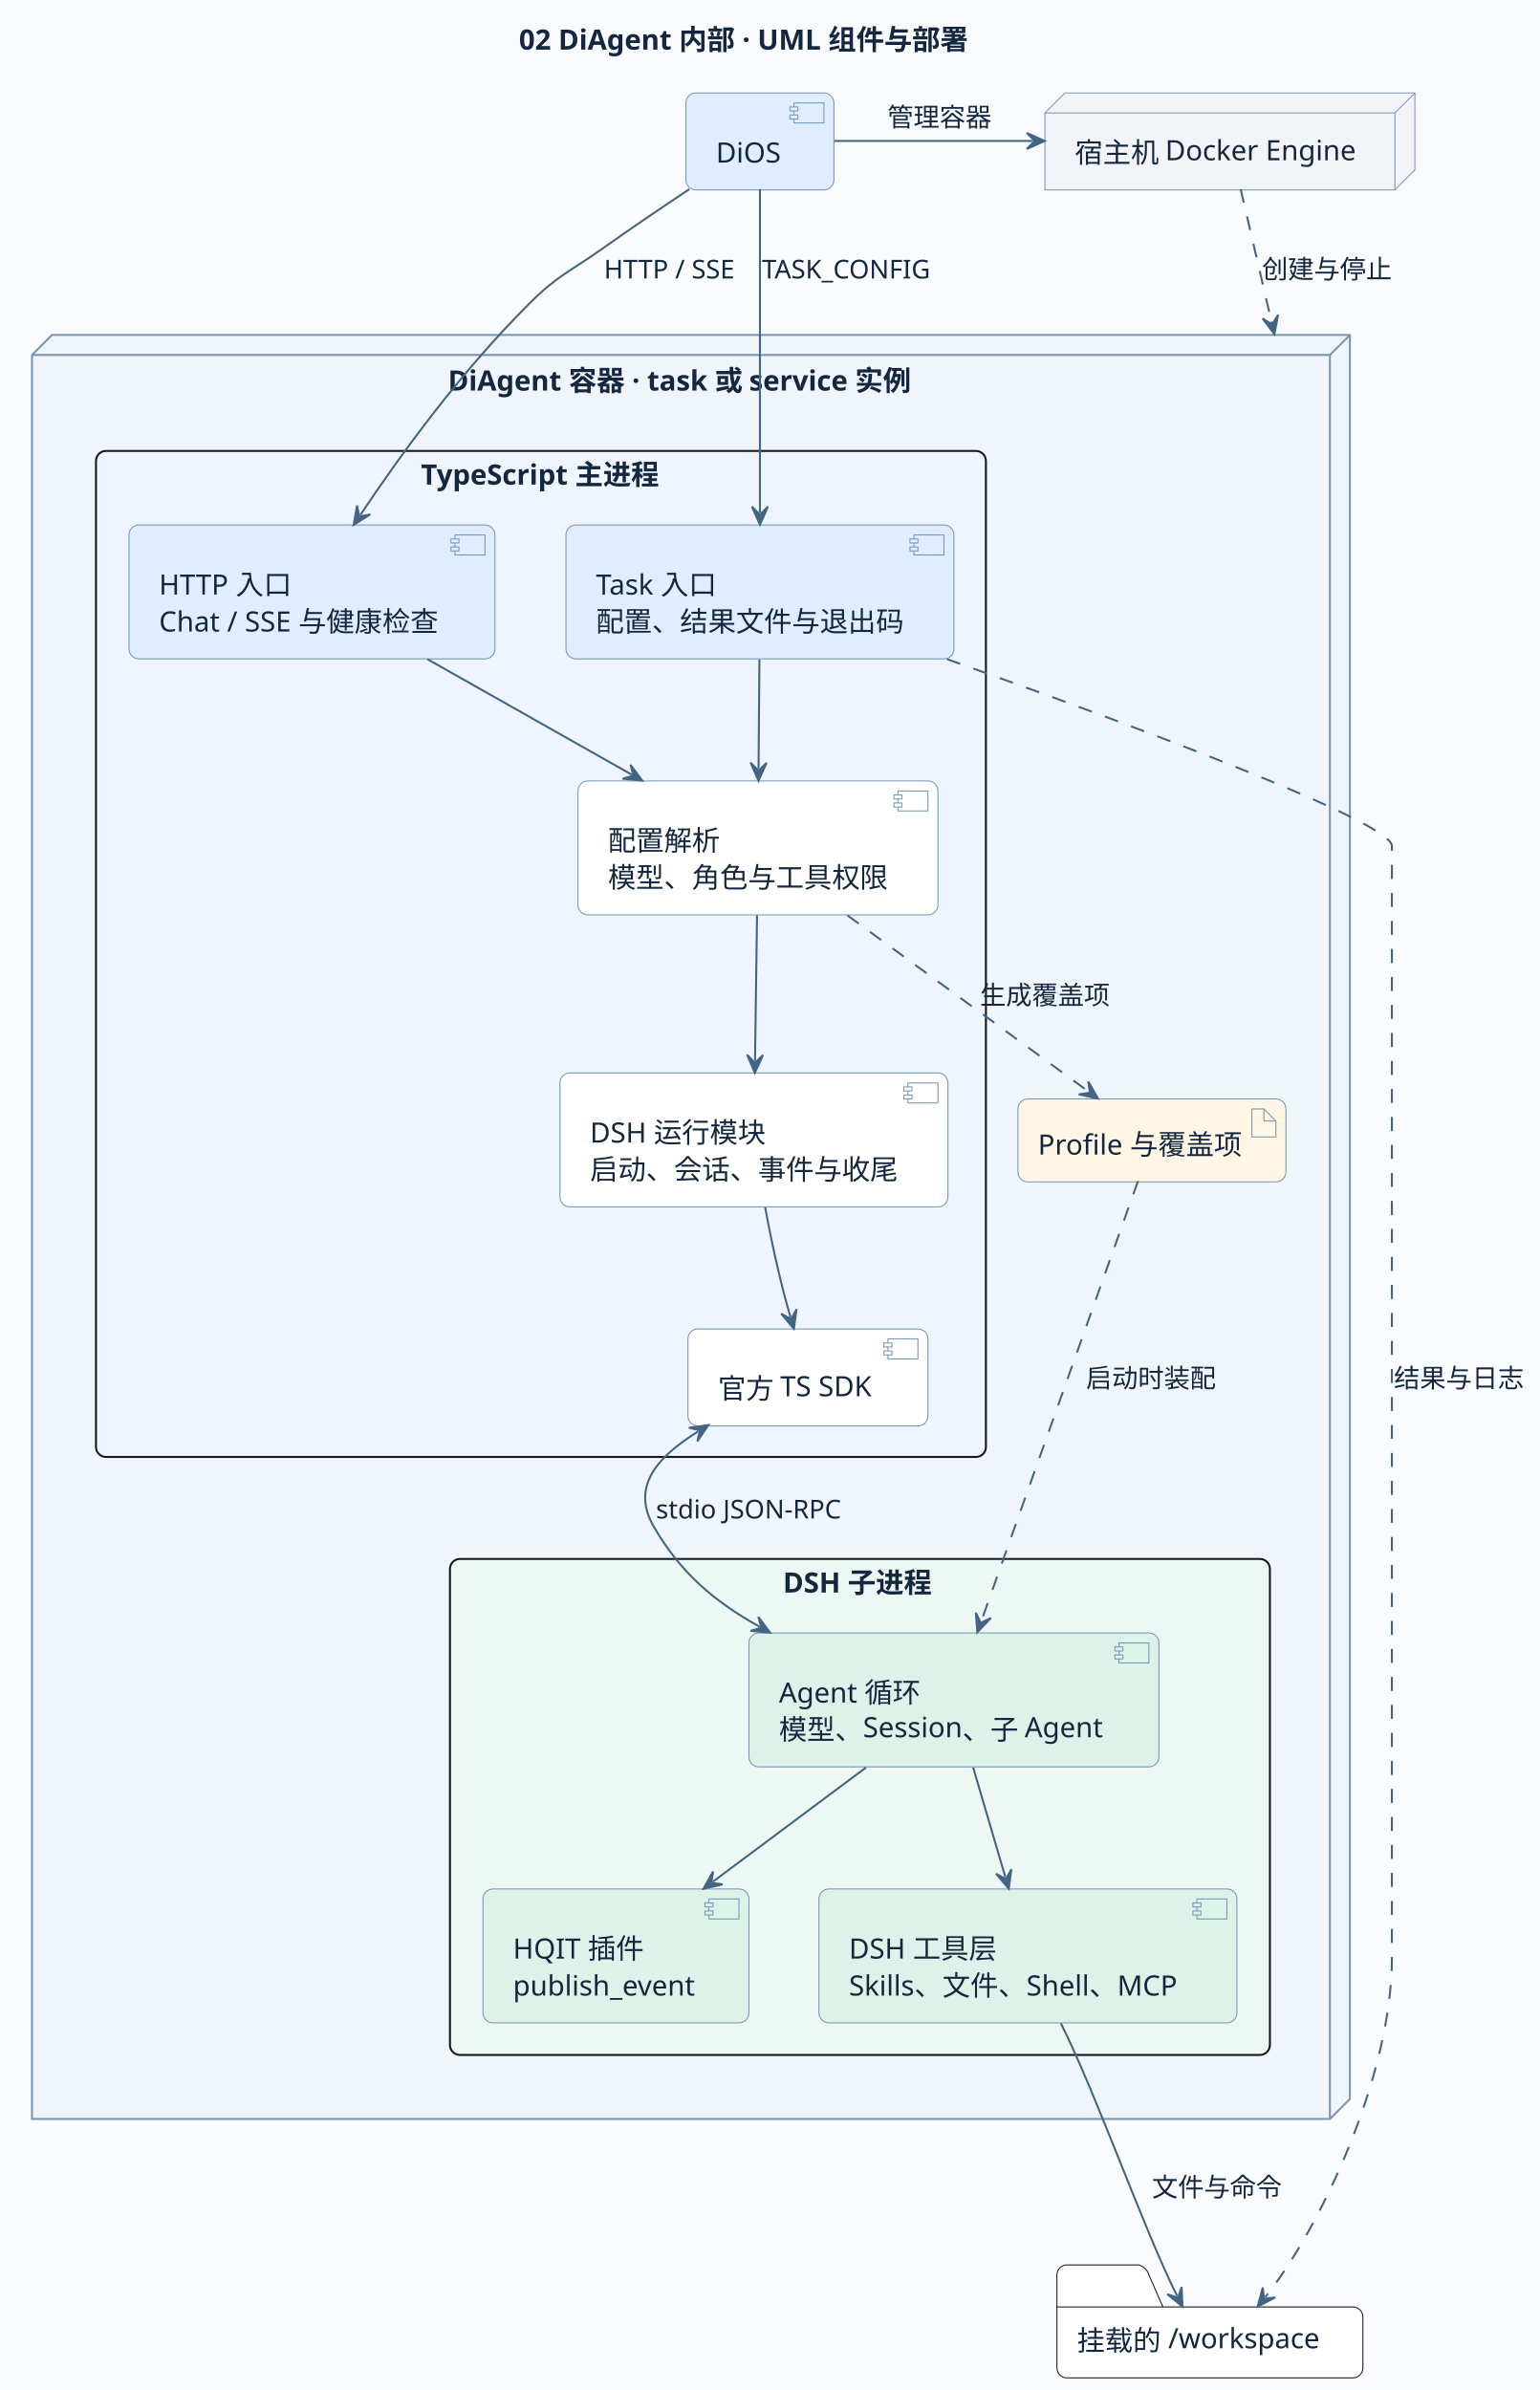
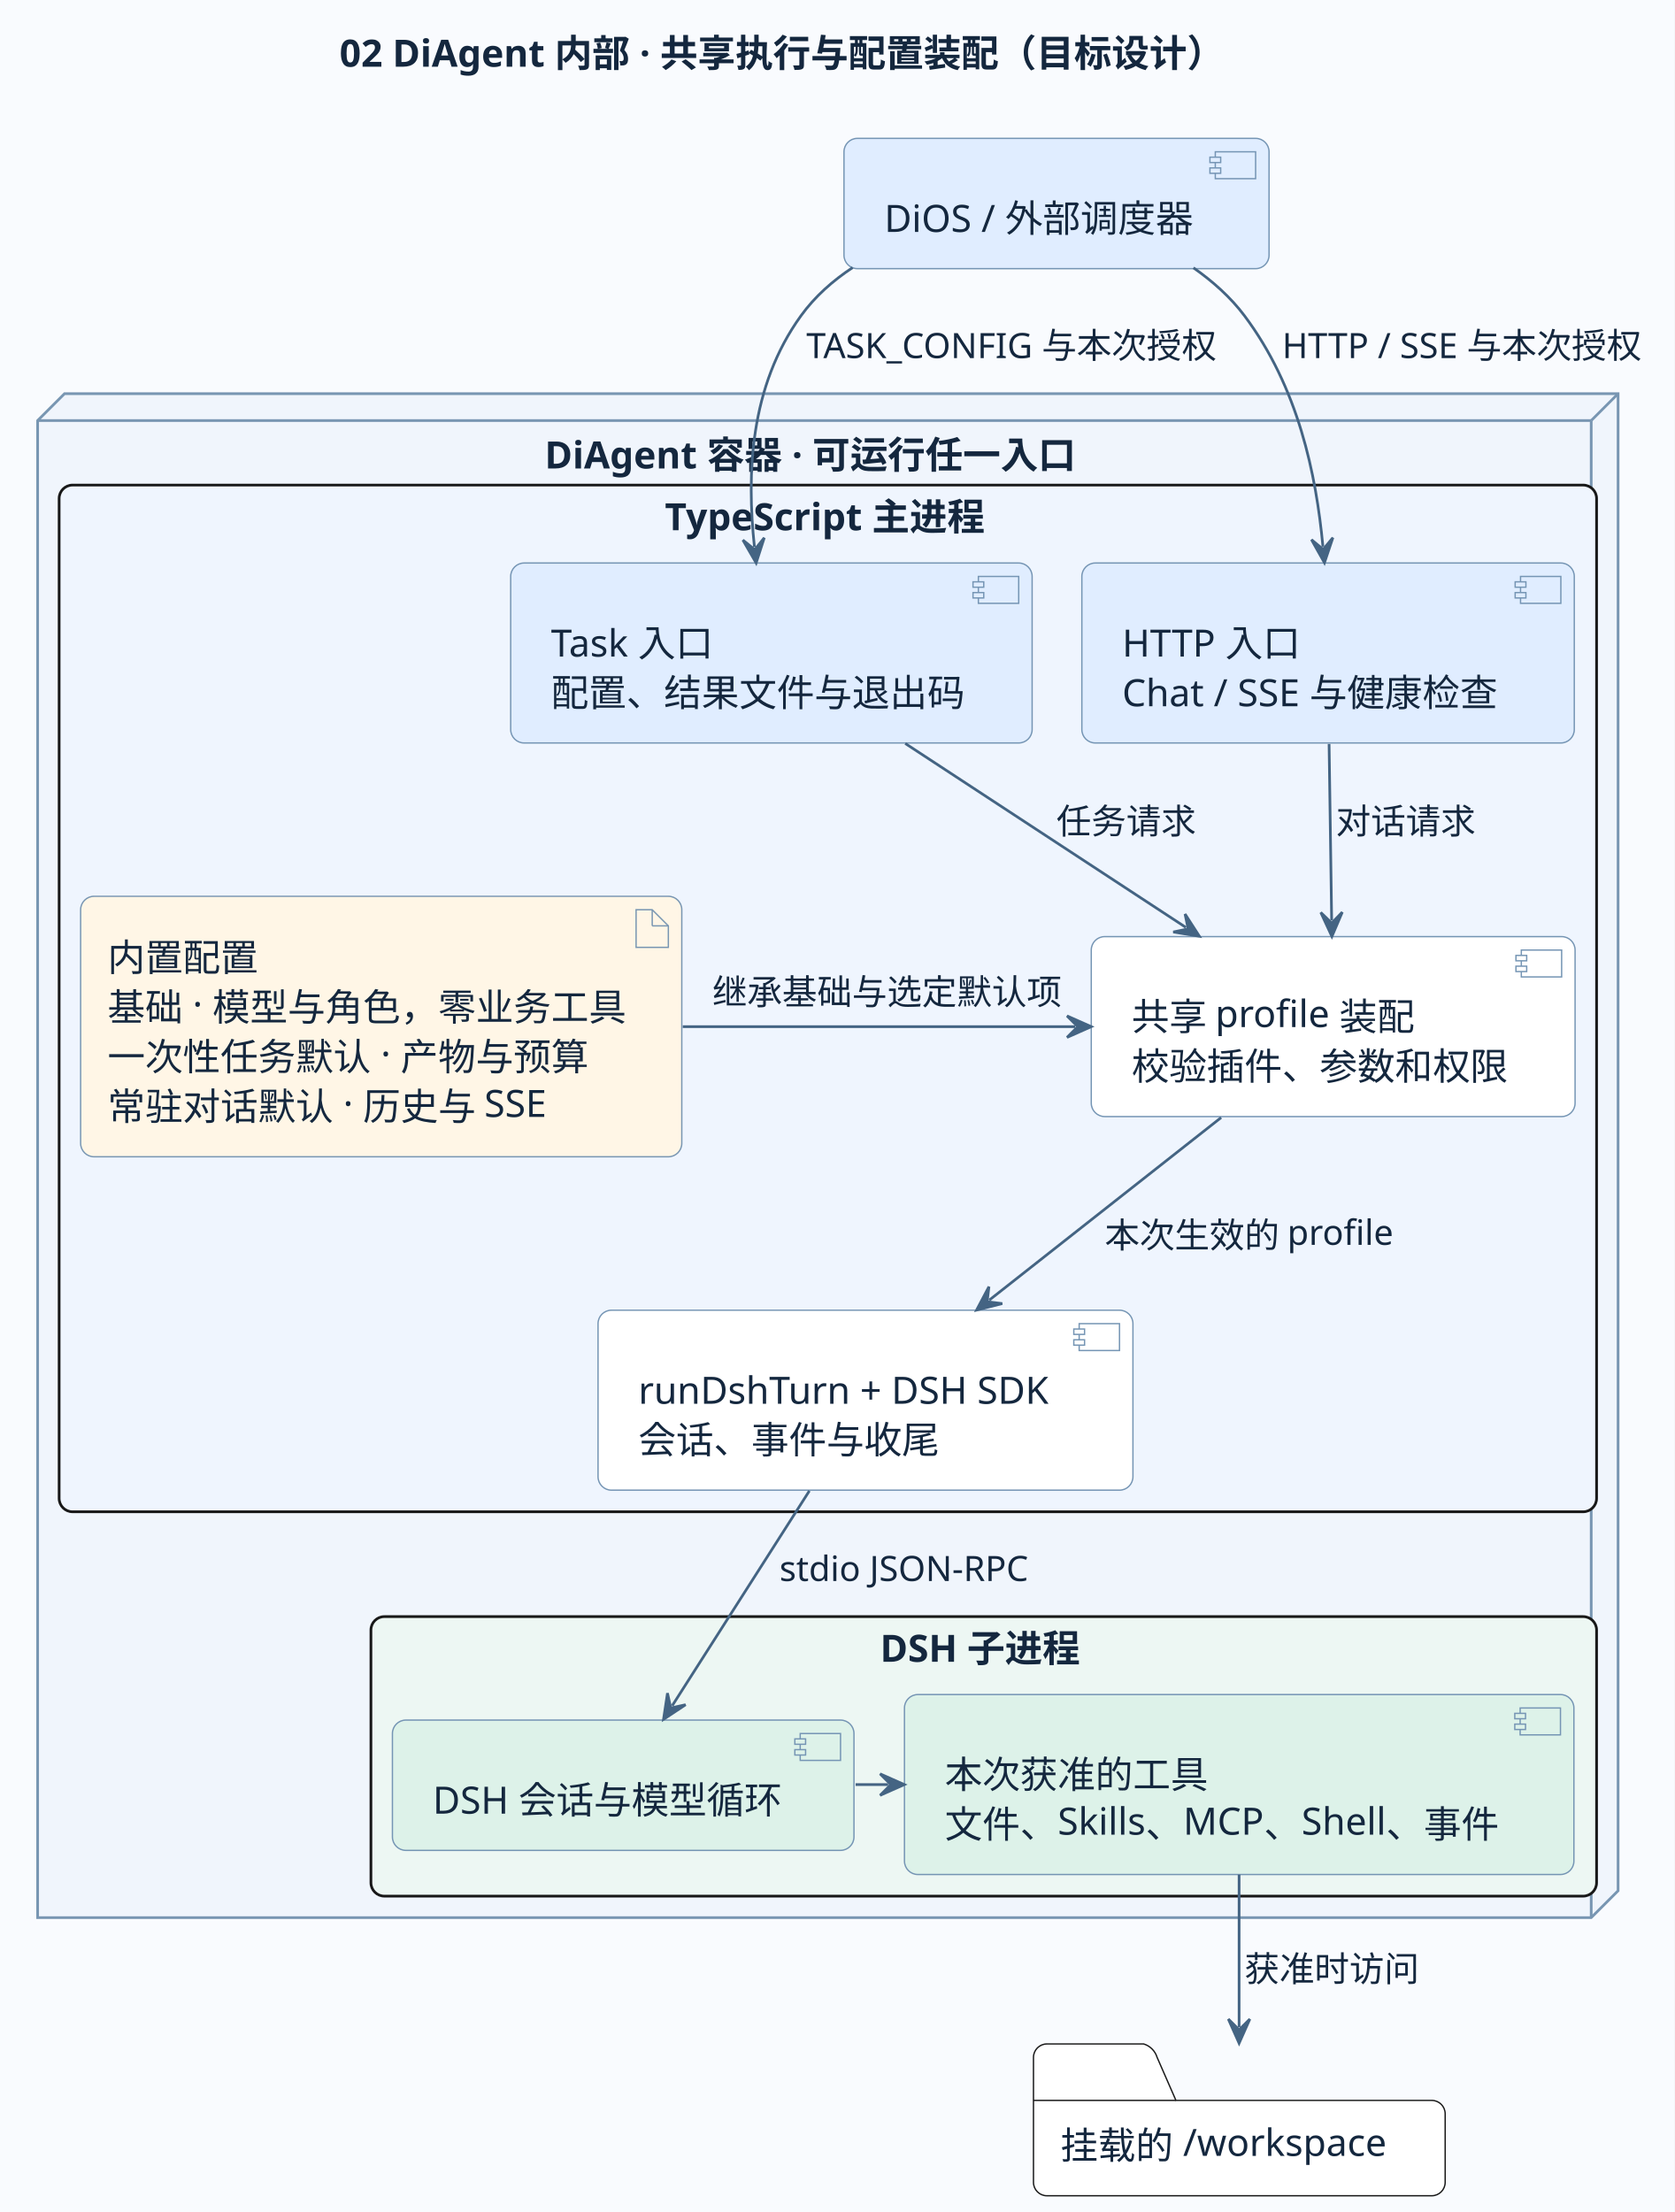
- <svg xmlns="http://www.w3.org/2000/svg" contentStyleType="text/css" height="1195px" preserveAspectRatio="none" style="width:770px;height:1195px;background:#F9FBFE;" version="1.1" viewBox="0 0 770 1195" width="770px" zoomAndPan="magnify">
+ <svg xmlns="http://www.w3.org/2000/svg" contentStyleType="text/css" data-diagram-type="DESCRIPTION" height="823px" preserveAspectRatio="none" style="width:623px;height:823px;background:#F9FBFE;" version="1.1" viewBox="0 0 623 823" width="623px" zoomAndPan="magnify">
  <defs />
  <g>
-     <rect fill="#F9FBFE" height="1195" style="stroke:none;stroke-width:1.0;" width="770" x="0" y="0" />
-     <text fill="#14273E" font-family="Microsoft YaHei" font-size="14" font-weight="bold" lengthAdjust="spacing" textLength="237" x="259.5" y="24.814">02  DiAgent 内部 · UML 组件与部署</text>
-     <g id="cluster_Box">
-       <polygon fill="#F0F5FC" points="16,177.477,26,167.477,675,167.477,675,1049.477,665,1059.477,16,1059.477,16,177.477" style="stroke:#7896B2;stroke-width:1.0;" />
-       <line style="stroke:#7896B2;stroke-width:1.0;" x1="665" x2="675" y1="177.477" y2="167.477" />
-       <line style="stroke:#7896B2;stroke-width:1.0;" x1="16" x2="665" y1="177.477" y2="177.477" />
-       <line style="stroke:#7896B2;stroke-width:1.0;" x1="665" x2="665" y1="177.477" y2="1059.477" />
-       <text fill="#14273E" font-family="Microsoft YaHei" font-size="14" font-weight="bold" lengthAdjust="spacing" textLength="235" x="224" y="195.291">DiAgent 容器 · task 或 service 实例</text>
+     <rect fill="#F9FBFE" height="823" style="stroke:none;stroke-width:1;" width="623" x="0" y="0" />
+     <g class="title" data-source-line="2">
+       <text fill="#14273E" font-family="Microsoft YaHei" font-size="14" font-weight="bold" lengthAdjust="spacing" textLength="340.341" x="126.33" y="24.814">02  DiAgent 内部 · 共享执行与配置装配（目标设计）</text>
    </g>
-     <g id="cluster_TS">
-       <rect fill="#EFF5FE" height="503" rx="5" ry="5" style="stroke:#181818;stroke-width:1.0;" width="445" x="48" y="225.477" />
-       <text fill="#14273E" font-family="Microsoft YaHei" font-size="14" font-weight="bold" lengthAdjust="spacing" textLength="120" x="210.5" y="242.291">TypeScript 主进程</text>
+     <g class="cluster" data-entity="Box" data-source-line="17" data-uid="ent0003" id="cluster_Box">
+       <polygon fill="#F0F5FC" points="14,156.477,24,146.477,602,146.477,602,703.477,592,713.477,14,713.477,14,156.477" style="stroke:#7896B2;stroke-width:1;" />
+       <line style="stroke:#7896B2;stroke-width:1;" x1="592" x2="602" y1="156.477" y2="146.477" />
+       <line style="stroke:#7896B2;stroke-width:1;" x1="14" x2="592" y1="156.477" y2="156.477" />
+       <line style="stroke:#7896B2;stroke-width:1;" x1="592" x2="592" y1="156.477" y2="713.477" />
+       <text fill="#14273E" font-family="Microsoft YaHei" font-size="14" font-weight="bold" lengthAdjust="spacing" textLength="202.733" x="202.633" y="174.291">DiAgent 容器 · 可运行任一入口</text>
    </g>
-     <g id="cluster_Child">
-       <rect fill="#EDF7F3" height="248" rx="5" ry="5" style="stroke:#181818;stroke-width:1.0;" width="410" x="225" y="779.477" />
-       <text fill="#14273E" font-family="Microsoft YaHei" font-size="14" font-weight="bold" lengthAdjust="spacing" textLength="77" x="391.5" y="796.291">DSH 子进程</text>
+     <g class="cluster" data-entity="TS" data-source-line="18" data-uid="ent0004" id="cluster_TS">
+       <rect fill="#EFF5FE" height="382" rx="5" ry="5" style="stroke:#181818;stroke-width:1;" width="572" x="22" y="180.477" />
+       <text fill="#14273E" font-family="Microsoft YaHei" font-size="14" font-weight="bold" lengthAdjust="spacing" textLength="121.29" x="247.355" y="197.291">TypeScript 主进程</text>
    </g>
-     <g id="elem_Profile">
-       <rect fill="#FFF6E6" height="41.477" rx="5" ry="5" style="stroke:#7896B2;stroke-width:0.5;" width="134" x="509" y="549.477" />
-       <polygon fill="#FFF6E6" points="626,554.477,626,568.477,638,568.477,638,560.477,632,554.477,626,554.477" style="stroke:#7896B2;stroke-width:0.5;" />
-       <line style="stroke:#7896B2;stroke-width:0.5;" x1="632" x2="632" y1="554.477" y2="560.477" />
-       <line style="stroke:#7896B2;stroke-width:0.5;" x1="638" x2="632" y1="560.477" y2="560.477" />
-       <text fill="#14273E" font-family="Microsoft YaHei" font-size="14" lengthAdjust="spacing" textLength="104" x="519" y="577.291">Profile 与覆盖项</text>
+     <g class="cluster" data-entity="Child" data-source-line="30" data-uid="ent0015" id="cluster_Child">
+       <rect fill="#EDF7F3" height="104" rx="5" ry="5" style="stroke:#181818;stroke-width:1;" width="456" x="138" y="601.477" />
+       <text fill="#14273E" font-family="Microsoft YaHei" font-size="14" font-weight="bold" lengthAdjust="spacing" textLength="77.171" x="327.415" y="618.291">DSH 子进程</text>
    </g>
-     <g id="elem_Task">
-       <rect fill="#E0EDFF" height="66.955" rx="5" ry="5" style="stroke:#7595B4;stroke-width:0.5;" width="194" x="283" y="262.478" />
-       <rect fill="#E0EDFF" height="10" style="stroke:#7595B4;stroke-width:0.5;" width="15" x="457" y="267.478" />
-       <rect fill="#E0EDFF" height="2" style="stroke:#7595B4;stroke-width:0.5;" width="4" x="455" y="269.478" />
-       <rect fill="#E0EDFF" height="2" style="stroke:#7595B4;stroke-width:0.5;" width="4" x="455" y="273.478" />
-       <text fill="#14273E" font-family="Microsoft YaHei" font-size="14" lengthAdjust="spacing" textLength="62" x="298" y="297.291">Task 入口</text>
-       <text fill="#14273E" font-family="Microsoft YaHei" font-size="14" lengthAdjust="spacing" textLength="154" x="298" y="315.769">配置、结果文件与退出码</text>
+     <g class="entity" data-entity="OS" data-source-line="16" data-uid="ent0002" id="entity_OS">
+       <rect fill="#E0EDFF" height="48.477" rx="5" ry="5" style="stroke:#7595B4;stroke-width:0.5;" width="158.145" x="314" y="51.477" />
+       <rect fill="#E0EDFF" height="10" style="stroke:#7595B4;stroke-width:0.5;" width="15" x="452.146" y="56.477" />
+       <rect fill="#E0EDFF" height="2" style="stroke:#7595B4;stroke-width:0.5;" width="4" x="450.146" y="58.477" />
+       <rect fill="#E0EDFF" height="2" style="stroke:#7595B4;stroke-width:0.5;" width="4" x="450.146" y="62.477" />
+       <text fill="#14273E" font-family="Microsoft YaHei" font-size="14" lengthAdjust="spacing" textLength="118.145" x="329" y="86.291">DiOS / 外部调度器</text>
    </g>
-     <g id="elem_Http">
-       <rect fill="#E0EDFF" height="66.955" rx="5" ry="5" style="stroke:#7595B4;stroke-width:0.5;" width="183" x="64.5" y="262.478" />
-       <rect fill="#E0EDFF" height="10" style="stroke:#7595B4;stroke-width:0.5;" width="15" x="227.5" y="267.478" />
-       <rect fill="#E0EDFF" height="2" style="stroke:#7595B4;stroke-width:0.5;" width="4" x="225.5" y="269.478" />
-       <rect fill="#E0EDFF" height="2" style="stroke:#7595B4;stroke-width:0.5;" width="4" x="225.5" y="273.478" />
-       <text fill="#14273E" font-family="Microsoft YaHei" font-size="14" lengthAdjust="spacing" textLength="68" x="79.5" y="297.291">HTTP 入口</text>
-       <text fill="#14273E" font-family="Microsoft YaHei" font-size="14" lengthAdjust="spacing" textLength="143" x="79.5" y="315.769">Chat / SSE 与健康检查</text>
+     <g class="entity" data-entity="Work" data-source-line="36" data-uid="ent0019" id="entity_Work">
+       <path d="M389.5,760.477 L425.5,760.477 A7.5,7.5 0 0 1 430.5,765.477 L437.5,781.477 L532.67,781.477 A5,5 0 0 1 537.67,786.477 L537.67,811.955 A5,5 0 0 1 532.67,816.955 L389.5,816.955 A5,5 0 0 1 384.5,811.955 L384.5,765.477 A5,5 0 0 1 389.5,760.477" fill="#FFFFFF" style="stroke:#181818;stroke-width:0.5;" />
+       <line style="stroke:#181818;stroke-width:0.5;" x1="384.5" x2="437.5" y1="781.477" y2="781.477" />
+       <text fill="#14273E" font-family="Microsoft YaHei" font-size="14" lengthAdjust="spacing" textLength="123.17" x="394.5" y="803.291">挂载的 /workspace</text>
    </g>
-     <g id="elem_Config">
-       <rect fill="#FFFFFF" height="66.955" rx="5" ry="5" style="stroke:#7595B4;stroke-width:0.5;" width="180" x="289" y="390.478" />
-       <rect fill="#FFFFFF" height="10" style="stroke:#7595B4;stroke-width:0.5;" width="15" x="449" y="395.478" />
-       <rect fill="#FFFFFF" height="2" style="stroke:#7595B4;stroke-width:0.5;" width="4" x="447" y="397.478" />
-       <rect fill="#FFFFFF" height="2" style="stroke:#7595B4;stroke-width:0.5;" width="4" x="447" y="401.478" />
-       <text fill="#14273E" font-family="Microsoft YaHei" font-size="14" lengthAdjust="spacing" textLength="56" x="304" y="425.291">配置解析</text>
-       <text fill="#14273E" font-family="Microsoft YaHei" font-size="14" lengthAdjust="spacing" textLength="140" x="304" y="443.769">模型、角色与工具权限</text>
+     <g class="entity" data-entity="Task" data-source-line="19" data-uid="ent0005" id="entity_Task">
+       <rect fill="#E0EDFF" height="66.955" rx="5" ry="5" style="stroke:#7595B4;stroke-width:0.5;" width="194" x="190" y="209.477" />
+       <rect fill="#E0EDFF" height="10" style="stroke:#7595B4;stroke-width:0.5;" width="15" x="364" y="214.477" />
+       <rect fill="#E0EDFF" height="2" style="stroke:#7595B4;stroke-width:0.5;" width="4" x="362" y="216.477" />
+       <rect fill="#E0EDFF" height="2" style="stroke:#7595B4;stroke-width:0.5;" width="4" x="362" y="220.477" />
+       <text fill="#14273E" font-family="Microsoft YaHei" font-size="14" lengthAdjust="spacing" textLength="62.009" x="205" y="244.291">Task 入口</text>
+       <text fill="#14273E" font-family="Microsoft YaHei" font-size="14" lengthAdjust="spacing" textLength="154" x="205" y="262.769">配置、结果文件与退出码</text>
    </g>
-     <g id="elem_Run">
-       <rect fill="#FFFFFF" height="66.955" rx="5" ry="5" style="stroke:#7595B4;stroke-width:0.5;" width="194" x="280" y="536.477" />
-       <rect fill="#FFFFFF" height="10" style="stroke:#7595B4;stroke-width:0.5;" width="15" x="454" y="541.477" />
-       <rect fill="#FFFFFF" height="2" style="stroke:#7595B4;stroke-width:0.5;" width="4" x="452" y="543.477" />
-       <rect fill="#FFFFFF" height="2" style="stroke:#7595B4;stroke-width:0.5;" width="4" x="452" y="547.477" />
-       <text fill="#14273E" font-family="Microsoft YaHei" font-size="14" lengthAdjust="spacing" textLength="90" x="295" y="571.291">DSH 运行模块</text>
-       <text fill="#14273E" font-family="Microsoft YaHei" font-size="14" lengthAdjust="spacing" textLength="154" x="295" y="589.769">启动、会话、事件与收尾</text>
+     <g class="entity" data-entity="Http" data-source-line="20" data-uid="ent0006" id="entity_Http">
+       <rect fill="#E0EDFF" height="66.955" rx="5" ry="5" style="stroke:#7595B4;stroke-width:0.5;" width="183.206" x="402.5" y="209.477" />
+       <rect fill="#E0EDFF" height="10" style="stroke:#7595B4;stroke-width:0.5;" width="15" x="565.706" y="214.477" />
+       <rect fill="#E0EDFF" height="2" style="stroke:#7595B4;stroke-width:0.5;" width="4" x="563.706" y="216.477" />
+       <rect fill="#E0EDFF" height="2" style="stroke:#7595B4;stroke-width:0.5;" width="4" x="563.706" y="220.477" />
+       <text fill="#14273E" font-family="Microsoft YaHei" font-size="14" lengthAdjust="spacing" textLength="67.587" x="417.5" y="244.291">HTTP 入口</text>
+       <text fill="#14273E" font-family="Microsoft YaHei" font-size="14" lengthAdjust="spacing" textLength="143.206" x="417.5" y="262.769">Chat / SSE 与健康检查</text>
    </g>
-     <g id="elem_SDK">
-       <rect fill="#FFFFFF" height="48.477" rx="5" ry="5" style="stroke:#7595B4;stroke-width:0.5;" width="120" x="344" y="664.477" />
-       <rect fill="#FFFFFF" height="10" style="stroke:#7595B4;stroke-width:0.5;" width="15" x="444" y="669.477" />
-       <rect fill="#FFFFFF" height="2" style="stroke:#7595B4;stroke-width:0.5;" width="4" x="442" y="671.477" />
-       <rect fill="#FFFFFF" height="2" style="stroke:#7595B4;stroke-width:0.5;" width="4" x="442" y="675.477" />
-       <text fill="#14273E" font-family="Microsoft YaHei" font-size="14" lengthAdjust="spacing" textLength="80" x="359" y="699.291">官方 TS SDK</text>
+     <g class="entity" data-entity="Config" data-source-line="21" data-uid="ent0007" id="entity_Config">
+       <rect fill="#FFFFFF" height="66.955" rx="5" ry="5" style="stroke:#7595B4;stroke-width:0.5;" width="180" x="406" y="348.478" />
+       <rect fill="#FFFFFF" height="10" style="stroke:#7595B4;stroke-width:0.5;" width="15" x="566" y="353.478" />
+       <rect fill="#FFFFFF" height="2" style="stroke:#7595B4;stroke-width:0.5;" width="4" x="564" y="355.478" />
+       <rect fill="#FFFFFF" height="2" style="stroke:#7595B4;stroke-width:0.5;" width="4" x="564" y="359.478" />
+       <text fill="#14273E" font-family="Microsoft YaHei" font-size="14" lengthAdjust="spacing" textLength="107.721" x="421" y="383.291">共享 profile 装配</text>
+       <text fill="#14273E" font-family="Microsoft YaHei" font-size="14" lengthAdjust="spacing" textLength="140" x="421" y="401.769">校验插件、参数和权限</text>
    </g>
-     <g id="elem_Core">
-       <rect fill="#DDF2E9" height="66.955" rx="5" ry="5" style="stroke:#7595B4;stroke-width:0.5;" width="205" x="374.5" y="816.477" />
-       <rect fill="#DDF2E9" height="10" style="stroke:#7595B4;stroke-width:0.5;" width="15" x="559.5" y="821.477" />
-       <rect fill="#DDF2E9" height="2" style="stroke:#7595B4;stroke-width:0.5;" width="4" x="557.5" y="823.477" />
-       <rect fill="#DDF2E9" height="2" style="stroke:#7595B4;stroke-width:0.5;" width="4" x="557.5" y="827.477" />
-       <text fill="#14273E" font-family="Microsoft YaHei" font-size="14" lengthAdjust="spacing" textLength="73" x="389.5" y="851.291">Agent 循环</text>
-       <text fill="#14273E" font-family="Microsoft YaHei" font-size="14" lengthAdjust="spacing" textLength="165" x="389.5" y="869.769">模型、Session、子 Agent</text>
+     <g class="entity" data-entity="Run" data-source-line="22" data-uid="ent0008" id="entity_Run">
+       <rect fill="#FFFFFF" height="66.955" rx="5" ry="5" style="stroke:#7595B4;stroke-width:0.5;" width="199.004" x="222.5" y="487.478" />
+       <rect fill="#FFFFFF" height="10" style="stroke:#7595B4;stroke-width:0.5;" width="15" x="401.504" y="492.478" />
+       <rect fill="#FFFFFF" height="2" style="stroke:#7595B4;stroke-width:0.5;" width="4" x="399.504" y="494.478" />
+       <rect fill="#FFFFFF" height="2" style="stroke:#7595B4;stroke-width:0.5;" width="4" x="399.504" y="498.478" />
+       <text fill="#14273E" font-family="Microsoft YaHei" font-size="14" lengthAdjust="spacing" textLength="159.004" x="237.5" y="522.291">runDshTurn + DSH SDK</text>
+       <text fill="#14273E" font-family="Microsoft YaHei" font-size="14" lengthAdjust="spacing" textLength="112" x="237.5" y="540.769">会话、事件与收尾</text>
    </g>
-     <g id="elem_Tools">
-       <rect fill="#DDF2E9" height="66.955" rx="5" ry="5" style="stroke:#7595B4;stroke-width:0.5;" width="209" x="409.5" y="944.477" />
-       <rect fill="#DDF2E9" height="10" style="stroke:#7595B4;stroke-width:0.5;" width="15" x="598.5" y="949.477" />
-       <rect fill="#DDF2E9" height="2" style="stroke:#7595B4;stroke-width:0.5;" width="4" x="596.5" y="951.477" />
-       <rect fill="#DDF2E9" height="2" style="stroke:#7595B4;stroke-width:0.5;" width="4" x="596.5" y="955.477" />
-       <text fill="#14273E" font-family="Microsoft YaHei" font-size="14" lengthAdjust="spacing" textLength="76" x="424.5" y="979.291">DSH 工具层</text>
-       <text fill="#14273E" font-family="Microsoft YaHei" font-size="14" lengthAdjust="spacing" textLength="169" x="424.5" y="997.769">Skills、文件、Shell、MCP</text>
+     <g class="entity" data-entity="Defaults" data-source-line="23" data-uid="ent0009" id="entity_Defaults">
+       <rect fill="#FFF6E6" height="96.91" rx="5" ry="5" style="stroke:#7896B2;stroke-width:0.5;" width="223.655" x="30" y="333.478" />
+       <polygon fill="#FFF6E6" points="236.655,338.478,236.655,352.478,248.655,352.478,248.655,344.478,242.655,338.478,236.655,338.478" style="stroke:#7896B2;stroke-width:0.5;" />
+       <line style="stroke:#7896B2;stroke-width:0.5;" x1="242.655" x2="242.655" y1="338.478" y2="344.478" />
+       <line style="stroke:#7896B2;stroke-width:0.5;" x1="248.655" x2="242.655" y1="344.478" y2="344.478" />
+       <text fill="#14273E" font-family="Microsoft YaHei" font-size="14" lengthAdjust="spacing" textLength="56" x="40" y="361.291">内置配置</text>
+       <text fill="#14273E" font-family="Microsoft YaHei" font-size="14" lengthAdjust="spacing" textLength="193.655" x="40" y="379.769">基础 · 模型与角色，零业务工具</text>
+       <text fill="#14273E" font-family="Microsoft YaHei" font-size="14" lengthAdjust="spacing" textLength="179.655" x="40" y="398.246">一次性任务默认 · 产物与预算</text>
+       <text fill="#14273E" font-family="Microsoft YaHei" font-size="14" lengthAdjust="spacing" textLength="165.655" x="40" y="416.724">常驻对话默认 · 历史与 SSE</text>
    </g>
-     <g id="elem_HQ">
-       <rect fill="#DDF2E9" height="66.955" rx="5" ry="5" style="stroke:#7595B4;stroke-width:0.5;" width="133" x="241.5" y="944.477" />
-       <rect fill="#DDF2E9" height="10" style="stroke:#7595B4;stroke-width:0.5;" width="15" x="354.5" y="949.477" />
-       <rect fill="#DDF2E9" height="2" style="stroke:#7595B4;stroke-width:0.5;" width="4" x="352.5" y="951.477" />
-       <rect fill="#DDF2E9" height="2" style="stroke:#7595B4;stroke-width:0.5;" width="4" x="352.5" y="955.477" />
-       <text fill="#14273E" font-family="Microsoft YaHei" font-size="14" lengthAdjust="spacing" textLength="66" x="256.5" y="979.291">HQIT 插件</text>
-       <text fill="#14273E" font-family="Microsoft YaHei" font-size="14" lengthAdjust="spacing" textLength="93" x="256.5" y="997.769">publish_event</text>
+     <g class="entity" data-entity="Core" data-source-line="31" data-uid="ent0016" id="entity_Core">
+       <rect fill="#DDF2E9" height="48.477" rx="5" ry="5" style="stroke:#7595B4;stroke-width:0.5;" width="171.715" x="146" y="639.977" />
+       <rect fill="#DDF2E9" height="10" style="stroke:#7595B4;stroke-width:0.5;" width="15" x="297.715" y="644.977" />
+       <rect fill="#DDF2E9" height="2" style="stroke:#7595B4;stroke-width:0.5;" width="4" x="295.715" y="646.977" />
+       <rect fill="#DDF2E9" height="2" style="stroke:#7595B4;stroke-width:0.5;" width="4" x="295.715" y="650.977" />
+       <text fill="#14273E" font-family="Microsoft YaHei" font-size="14" lengthAdjust="spacing" textLength="131.715" x="161" y="674.791">DSH 会话与模型循环</text>
    </g>
-     <g id="elem_OS">
-       <rect fill="#E0EDFF" height="48.477" rx="5" ry="5" style="stroke:#7595B4;stroke-width:0.5;" width="74" x="343" y="46.477" />
-       <rect fill="#E0EDFF" height="10" style="stroke:#7595B4;stroke-width:0.5;" width="15" x="397" y="51.477" />
-       <rect fill="#E0EDFF" height="2" style="stroke:#7595B4;stroke-width:0.5;" width="4" x="395" y="53.477" />
-       <rect fill="#E0EDFF" height="2" style="stroke:#7595B4;stroke-width:0.5;" width="4" x="395" y="57.477" />
-       <text fill="#14273E" font-family="Microsoft YaHei" font-size="14" lengthAdjust="spacing" textLength="34" x="358" y="81.291">DiOS</text>
+     <g class="entity" data-entity="Tools" data-source-line="32" data-uid="ent0017" id="entity_Tools">
+       <rect fill="#DDF2E9" height="66.955" rx="5" ry="5" style="stroke:#7595B4;stroke-width:0.5;" width="249.064" x="336.5" y="630.477" />
+       <rect fill="#DDF2E9" height="10" style="stroke:#7595B4;stroke-width:0.5;" width="15" x="565.563" y="635.477" />
+       <rect fill="#DDF2E9" height="2" style="stroke:#7595B4;stroke-width:0.5;" width="4" x="563.563" y="637.477" />
+       <rect fill="#DDF2E9" height="2" style="stroke:#7595B4;stroke-width:0.5;" width="4" x="563.563" y="641.477" />
+       <text fill="#14273E" font-family="Microsoft YaHei" font-size="14" lengthAdjust="spacing" textLength="98" x="351.5" y="665.291">本次获准的工具</text>
+       <text fill="#14273E" font-family="Microsoft YaHei" font-size="14" lengthAdjust="spacing" textLength="209.064" x="351.5" y="683.769">文件、Skills、MCP、Shell、事件</text>
    </g>
-     <g id="elem_Docker">
-       <polygon fill="#F2F4F8" points="522.5,56.477,532.5,46.477,707.5,46.477,707.5,84.955,697.5,94.955,522.5,94.955,522.5,56.477" style="stroke:#7896B2;stroke-width:0.5;" />
-       <line style="stroke:#7896B2;stroke-width:0.5;" x1="697.5" x2="707.5" y1="56.477" y2="46.477" />
-       <line style="stroke:#7896B2;stroke-width:0.5;" x1="522.5" x2="697.5" y1="56.477" y2="56.477" />
-       <line style="stroke:#7896B2;stroke-width:0.5;" x1="697.5" x2="697.5" y1="56.477" y2="94.955" />
-       <text fill="#14273E" font-family="Microsoft YaHei" font-size="14" lengthAdjust="spacing" textLength="145" x="537.5" y="81.291">宿主机 Docker Engine</text>
+     <g class="link" data-entity-1="Task" data-entity-2="Config" data-uid="lnk11" id="link_Task_Config">
+       <polygon fill="#446483" points="446.224,348.35,440.89,340.07,442.043,345.608,436.505,346.761,446.224,348.35" style="stroke:#446483;stroke-width:1;" />
+       <path d="M336.795,276.618 C369.877,298.304 408.128,323.377 441.207,345.06" fill="none" style="stroke:#446483;stroke-width:1;" />
+       <text fill="#14273E" font-family="Microsoft YaHei" font-size="13" lengthAdjust="spacing" textLength="52" x="393" y="310.233">任务请求</text>
    </g>
-     <g id="elem_Work">
-       <path d="M533.5,1132.477 L569.5,1132.477 A7.5,7.5 0 0 1 574.5,1137.477 L581.5,1153.477 L676.5,1153.477 A5,5 0 0 1 681.5,1158.477 L681.5,1183.955 A5,5 0 0 1 676.5,1188.955 L533.5,1188.955 A5,5 0 0 1 528.5,1183.955 L528.5,1137.477 A5,5 0 0 1 533.5,1132.477 " fill="#FFFFFF" style="stroke:#181818;stroke-width:0.5;" />
-       <line style="stroke:#181818;stroke-width:0.5;" x1="528.5" x2="581.5" y1="1153.477" y2="1153.477" />
-       <text fill="#14273E" font-family="Microsoft YaHei" font-size="14" lengthAdjust="spacing" textLength="123" x="538.5" y="1175.291">挂载的 /workspace</text>
+     <g class="link" data-entity-1="Http" data-entity-2="Config" data-uid="lnk12" id="link_Http_Config">
+       <polygon fill="#446483" points="495.525,348.43,499.393,339.373,495.452,343.431,491.394,339.49,495.525,348.43" style="stroke:#446483;stroke-width:1;" />
+       <path d="M494.479,276.793 C494.796,298.483 495.121,320.796 495.437,342.431" fill="none" style="stroke:#446483;stroke-width:1;" />
+       <text fill="#14273E" font-family="Microsoft YaHei" font-size="13" lengthAdjust="spacing" textLength="52" x="497" y="310.233">对话请求</text>
    </g>
-     <g id="link_Task_Config">
-       <path d="M379.74,329.757 C379.59,348.418 379.458,365.728 379.308,384.368 " fill="none" id="Task-to-Config" style="stroke:#446483;stroke-width:1.0;" />
-       <polygon fill="#446483" points="379.26,390.368,383.332,381.4,379.3,385.368,375.333,381.336,379.26,390.368" style="stroke:#446483;stroke-width:1.0;" />
+     <g class="link" data-entity-1="Defaults" data-entity-2="Config" data-uid="lnk13" id="link_Defaults_Config">
+       <polygon fill="#446483" points="405.984,381.978,396.984,377.978,400.984,381.978,396.984,385.978,405.984,381.978" style="stroke:#446483;stroke-width:1;" />
+       <path d="M254.008,381.978 C303.027,381.978 353.77,381.978 399.984,381.978" fill="none" style="stroke:#446483;stroke-width:1;" />
+       <text fill="#14273E" font-family="Microsoft YaHei" font-size="13" lengthAdjust="spacing" textLength="130" x="265" y="373.733">继承基础与选定默认项</text>
    </g>
-     <g id="link_Http_Config">
-       <path d="M213.72,329.587 C246.76,348.257 282.856,368.656 315.916,387.336 " fill="none" id="Http-to-Config" style="stroke:#446483;stroke-width:1.0;" />
-       <polygon fill="#446483" points="321.14,390.288,315.272,382.378,316.787,387.828,311.337,389.343,321.14,390.288" style="stroke:#446483;stroke-width:1.0;" />
+     <g class="link" data-entity-1="Config" data-entity-2="Run" data-uid="lnk14" id="link_Config_Run">
+       <polygon fill="#446483" points="363.337,487.43,372.883,485.006,367.266,484.337,367.934,478.72,363.337,487.43" style="stroke:#446483;stroke-width:1;" />
+       <path d="M454.323,415.793 C426.775,437.483 395.53,462.084 368.051,483.719" fill="none" style="stroke:#446483;stroke-width:1;" />
+       <text fill="#14273E" font-family="Microsoft YaHei" font-size="13" lengthAdjust="spacing" textLength="109.18" x="411" y="464.233">本次生效的 profile</text>
    </g>
-     <g id="link_Config_Run">
-       <path d="M378.55,457.658 C378.22,481.217 377.864,506.898 377.534,530.428 " fill="none" id="Config-to-Run" style="stroke:#446483;stroke-width:1.0;" />
-       <polygon fill="#446483" points="377.45,536.428,381.576,527.485,377.52,531.428,373.577,527.372,377.45,536.428" style="stroke:#446483;stroke-width:1.0;" />
+     <g class="link" data-entity-1="Core" data-entity-2="Tools" data-uid="lnk18" id="link_Core_Tools">
+       <polygon fill="#446483" points="336.436,663.977,327.436,659.977,331.436,663.977,327.436,667.977,336.436,663.977" style="stroke:#446483;stroke-width:1;" />
+       <path d="M318.322,663.977 C324.36,663.977 324.398,663.977 330.436,663.977" fill="none" style="stroke:#446483;stroke-width:1;" />
    </g>
-     <g id="link_Run_SDK">
-       <path d="M382.61,603.727 C384.47,613.648 386.66,624.538 389,634.477 C391.32,644.347 392.615,649.366 395.305,658.616 " fill="none" id="Run-to-SDK" style="stroke:#446483;stroke-width:1.0;" />
-       <polygon fill="#446483" points="396.98,664.378,398.308,654.619,395.584,659.576,390.626,656.852,396.98,664.378" style="stroke:#446483;stroke-width:1.0;" />
+     <g class="link" data-entity-1="OS" data-entity-2="Task" data-uid="lnk20" id="link_OS_Task">
+       <polygon fill="#446483" points="281.32,209.458,284.345,200.086,280.791,204.486,276.39,200.932,281.32,209.458" style="stroke:#446483;stroke-width:1;" />
+       <path d="M317.221,99.552 C309.818,104.438 303.155,110.343 298,117.478 C278.873,143.947 277.799,176.357 280.685,203.492" fill="none" style="stroke:#446483;stroke-width:1;" />
+       <text fill="#14273E" font-family="Microsoft YaHei" font-size="13" lengthAdjust="spacing" textLength="157.282" x="300" y="133.233">TASK_CONFIG 与本次授权</text>
    </g>
-     <g id="link_Core_Tools">
-       <path d="M486.62,883.758 C492.11,902.418 497.26,919.97 502.731,938.61 " fill="none" id="Core-to-Tools" style="stroke:#446483;stroke-width:1.0;" />
-       <polygon fill="#446483" points="504.42,944.367,505.724,934.605,503.012,939.57,498.048,936.858,504.42,944.367" style="stroke:#446483;stroke-width:1.0;" />
+     <g class="link" data-entity-1="OS" data-entity-2="Http" data-uid="lnk21" id="link_OS_Http">
+       <polygon fill="#446483" points="492.754,209.377,495.896,200.043,492.287,204.399,487.931,200.79,492.754,209.377" style="stroke:#446483;stroke-width:1;" />
+       <path d="M444.01,99.631 C451.183,104.671 457.852,110.599 463,117.478 C483.02,144.227 489.662,176.399 492.194,203.403" fill="none" style="stroke:#446483;stroke-width:1;" />
+       <text fill="#14273E" font-family="Microsoft YaHei" font-size="13" lengthAdjust="spacing" textLength="137.16" x="477" y="133.233">HTTP / SSE 与本次授权</text>
    </g>
-     <g id="link_Core_HQ">
-       <path d="M433.04,883.758 C408,902.418 381.55,922.141 356.55,940.781 " fill="none" id="Core-to-HQ" style="stroke:#446483;stroke-width:1.0;" />
-       <polygon fill="#446483" points="351.74,944.367,361.346,942.195,355.748,941.379,356.564,935.781,351.74,944.367" style="stroke:#446483;stroke-width:1.0;" />
+     <g class="link" data-entity-1="Run" data-entity-2="Core" data-uid="lnk22" id="link_Run_Core">
+       <polygon fill="#446483" points="246.862,639.694,255.076,634.26,249.552,635.48,248.332,629.956,246.862,639.694" style="stroke:#446483;stroke-width:1;" />
+       <path d="M301.126,554.68 C284.509,580.713 264.889,611.451 250.09,634.637" fill="none" style="stroke:#446483;stroke-width:1;" />
+       <text fill="#14273E" font-family="Microsoft YaHei" font-size="13" lengthAdjust="spacing" textLength="99.322" x="290" y="588.233">stdio JSON-RPC</text>
    </g>
-     <g id="link_OS_Docker">
-       <path d="M417.24,70.478 C445.51,70.478 479.67,70.478 516.42,70.478 " fill="none" id="OS-to-Docker" style="stroke:#446483;stroke-width:1.0;" />
-       <polygon fill="#446483" points="522.42,70.478,513.42,66.478,517.42,70.478,513.42,74.478,522.42,70.478" style="stroke:#446483;stroke-width:1.0;" />
-       <text fill="#14273E" font-family="Microsoft YaHei" font-size="13" lengthAdjust="spacing" textLength="52" x="443.75" y="63.233">管理容器</text>
-     </g>
-     <g id="link_Docker_Box">
-       <path d="M620.37,94.558 C623.64,108.61 628.124,127.884 633.028,148.958 C634.253,154.227 635.505,159.608 636.771,165.048 C636.929,165.728 635.728,160.565 635.887,161.247 " fill="none" id="Docker-to-Box" style="stroke:#446483;stroke-width:1.0;stroke-dasharray:7.0,7.0;" />
-       <polygon fill="#446483" points="637.246,167.09,639.103,157.418,636.113,162.221,631.311,159.231,637.246,167.09" style="stroke:#446483;stroke-width:1.0;" />
-       <text fill="#14273E" font-family="Microsoft YaHei" font-size="13" lengthAdjust="spacing" textLength="65" x="631" y="139.233">创建与停止</text>
-     </g>
-     <g id="link_OS_Task">
-       <path d="M380,94.558 C380,134.477 380,210.558 380,256.327 " fill="none" id="OS-to-Task" style="stroke:#446483;stroke-width:1.0;" />
-       <polygon fill="#446483" points="380,262.327,384,253.327,380,257.327,376,253.327,380,262.327" style="stroke:#446483;stroke-width:1.0;" />
-       <text fill="#14273E" font-family="Microsoft YaHei" font-size="13" lengthAdjust="spacing" textLength="90" x="381" y="139.233">TASK_CONFIG</text>
-     </g>
-     <g id="link_OS_Http">
-       <path d="M344.73,94.567 C330.97,103.718 315.14,114.438 301,124.478 C284.69,136.058 279.19,137.377 265,151.477 C230.27,185.998 200.607,226.951 180.197,257.451 " fill="none" id="OS-to-Http" style="stroke:#446483;stroke-width:1.0;" />
-       <polygon fill="#446483" points="176.86,262.438,185.19,257.182,179.641,258.282,178.541,252.733,176.86,262.438" style="stroke:#446483;stroke-width:1.0;" />
-       <text fill="#14273E" font-family="Microsoft YaHei" font-size="13" lengthAdjust="spacing" textLength="69" x="302" y="139.233">HTTP / SSE</text>
-     </g>
-     <g id="link_Config_Profile">
-       <path d="M423.7,457.658 C462.3,485.868 511.957,522.156 544.207,545.736 " fill="none" id="Config-to-Profile" style="stroke:#446483;stroke-width:1.0;stroke-dasharray:7.0,7.0;" />
-       <polygon fill="#446483" points="549.05,549.278,544.146,540.737,545.014,546.326,539.424,547.194,549.05,549.278" style="stroke:#446483;stroke-width:1.0;" />
-       <text fill="#14273E" font-family="Microsoft YaHei" font-size="13" lengthAdjust="spacing" textLength="65" x="490" y="502.233">生成覆盖项</text>
-     </g>
-     <g id="link_Profile_Core">
-       <path d="M569.04,590.528 C552.27,637.617 511.503,752.085 490.713,810.475 " fill="none" id="Profile-to-Core" style="stroke:#446483;stroke-width:1.0;stroke-dasharray:7.0,7.0;" />
-       <polygon fill="#446483" points="488.7,816.128,495.487,808.991,490.377,811.417,487.951,806.307,488.7,816.128" style="stroke:#446483;stroke-width:1.0;" />
-       <text fill="#14273E" font-family="Microsoft YaHei" font-size="13" lengthAdjust="spacing" textLength="65" x="543" y="693.733">启动时装配</text>
-     </g>
-     <g id="link_SDK_Core">
-       <path d="M349.14,715.694 C327.92,728.934 315.5,743.678 327,763.477 C340.25,786.288 356.877,800.601 379.867,813.391 " fill="none" id="SDK-Core" style="stroke:#446483;stroke-width:1.0;" />
-       <polygon fill="#446483" points="354.23,712.518,344.477,713.888,349.988,715.164,348.712,720.675,354.23,712.518" style="stroke:#446483;stroke-width:1.0;" />
-       <polygon fill="#446483" points="385.11,816.308,379.19,808.437,380.741,813.877,375.3,815.428,385.11,816.308" style="stroke:#446483;stroke-width:1.0;" />
-       <text fill="#14273E" font-family="Microsoft YaHei" font-size="13" lengthAdjust="spacing" textLength="100" x="328" y="759.233">stdio JSON-RPC</text>
-     </g>
-     <g id="link_Tools_Work">
-       <path d="M530.48,1011.668 C547.89,1046.207 572.338,1115.7 588.618,1147.98 " fill="none" id="Tools-to-Work" style="stroke:#446483;stroke-width:1.0;" />
-       <polygon fill="#446483" points="591.32,1153.338,590.839,1143.5,589.068,1148.873,583.696,1147.103,591.32,1153.338" style="stroke:#446483;stroke-width:1.0;" />
-       <text fill="#14273E" font-family="Microsoft YaHei" font-size="13" lengthAdjust="spacing" textLength="65" x="576" y="1098.233">文件与命令</text>
-     </g>
-     <g id="link_Task_Work">
-       <path d="M473.53,329.558 C566.71,362.707 696,410.887 696,422.978 C696,422.978 696,422.978 696,978.977 C696,1038.638 659.626,1114.978 632.666,1148.568 " fill="none" id="Task-to-Work" style="stroke:#446483;stroke-width:1.0;stroke-dasharray:7.0,7.0;" />
-       <polygon fill="#446483" points="628.91,1153.247,637.663,1148.733,632.04,1149.348,631.424,1143.725,628.91,1153.247" style="stroke:#446483;stroke-width:1.0;" />
-       <text fill="#14273E" font-family="Microsoft YaHei" font-size="13" lengthAdjust="spacing" textLength="65" x="697" y="693.733">结果与日志</text>
+     <g class="link" data-entity-1="Tools" data-entity-2="Work" data-uid="lnk23" id="link_Tools_Work">
+       <polygon fill="#446483" points="461,760.212,465,751.212,461,755.212,457,751.212,461,760.212" style="stroke:#446483;stroke-width:1;" />
+       <path d="M461,697.484 C461,717.047 461,735.67 461,754.212" fill="none" style="stroke:#446483;stroke-width:1;" />
+       <text fill="#14273E" font-family="Microsoft YaHei" font-size="13" lengthAdjust="spacing" textLength="65" x="463" y="737.233">获准时访问</text>
    </g>
  </g>
</svg>
